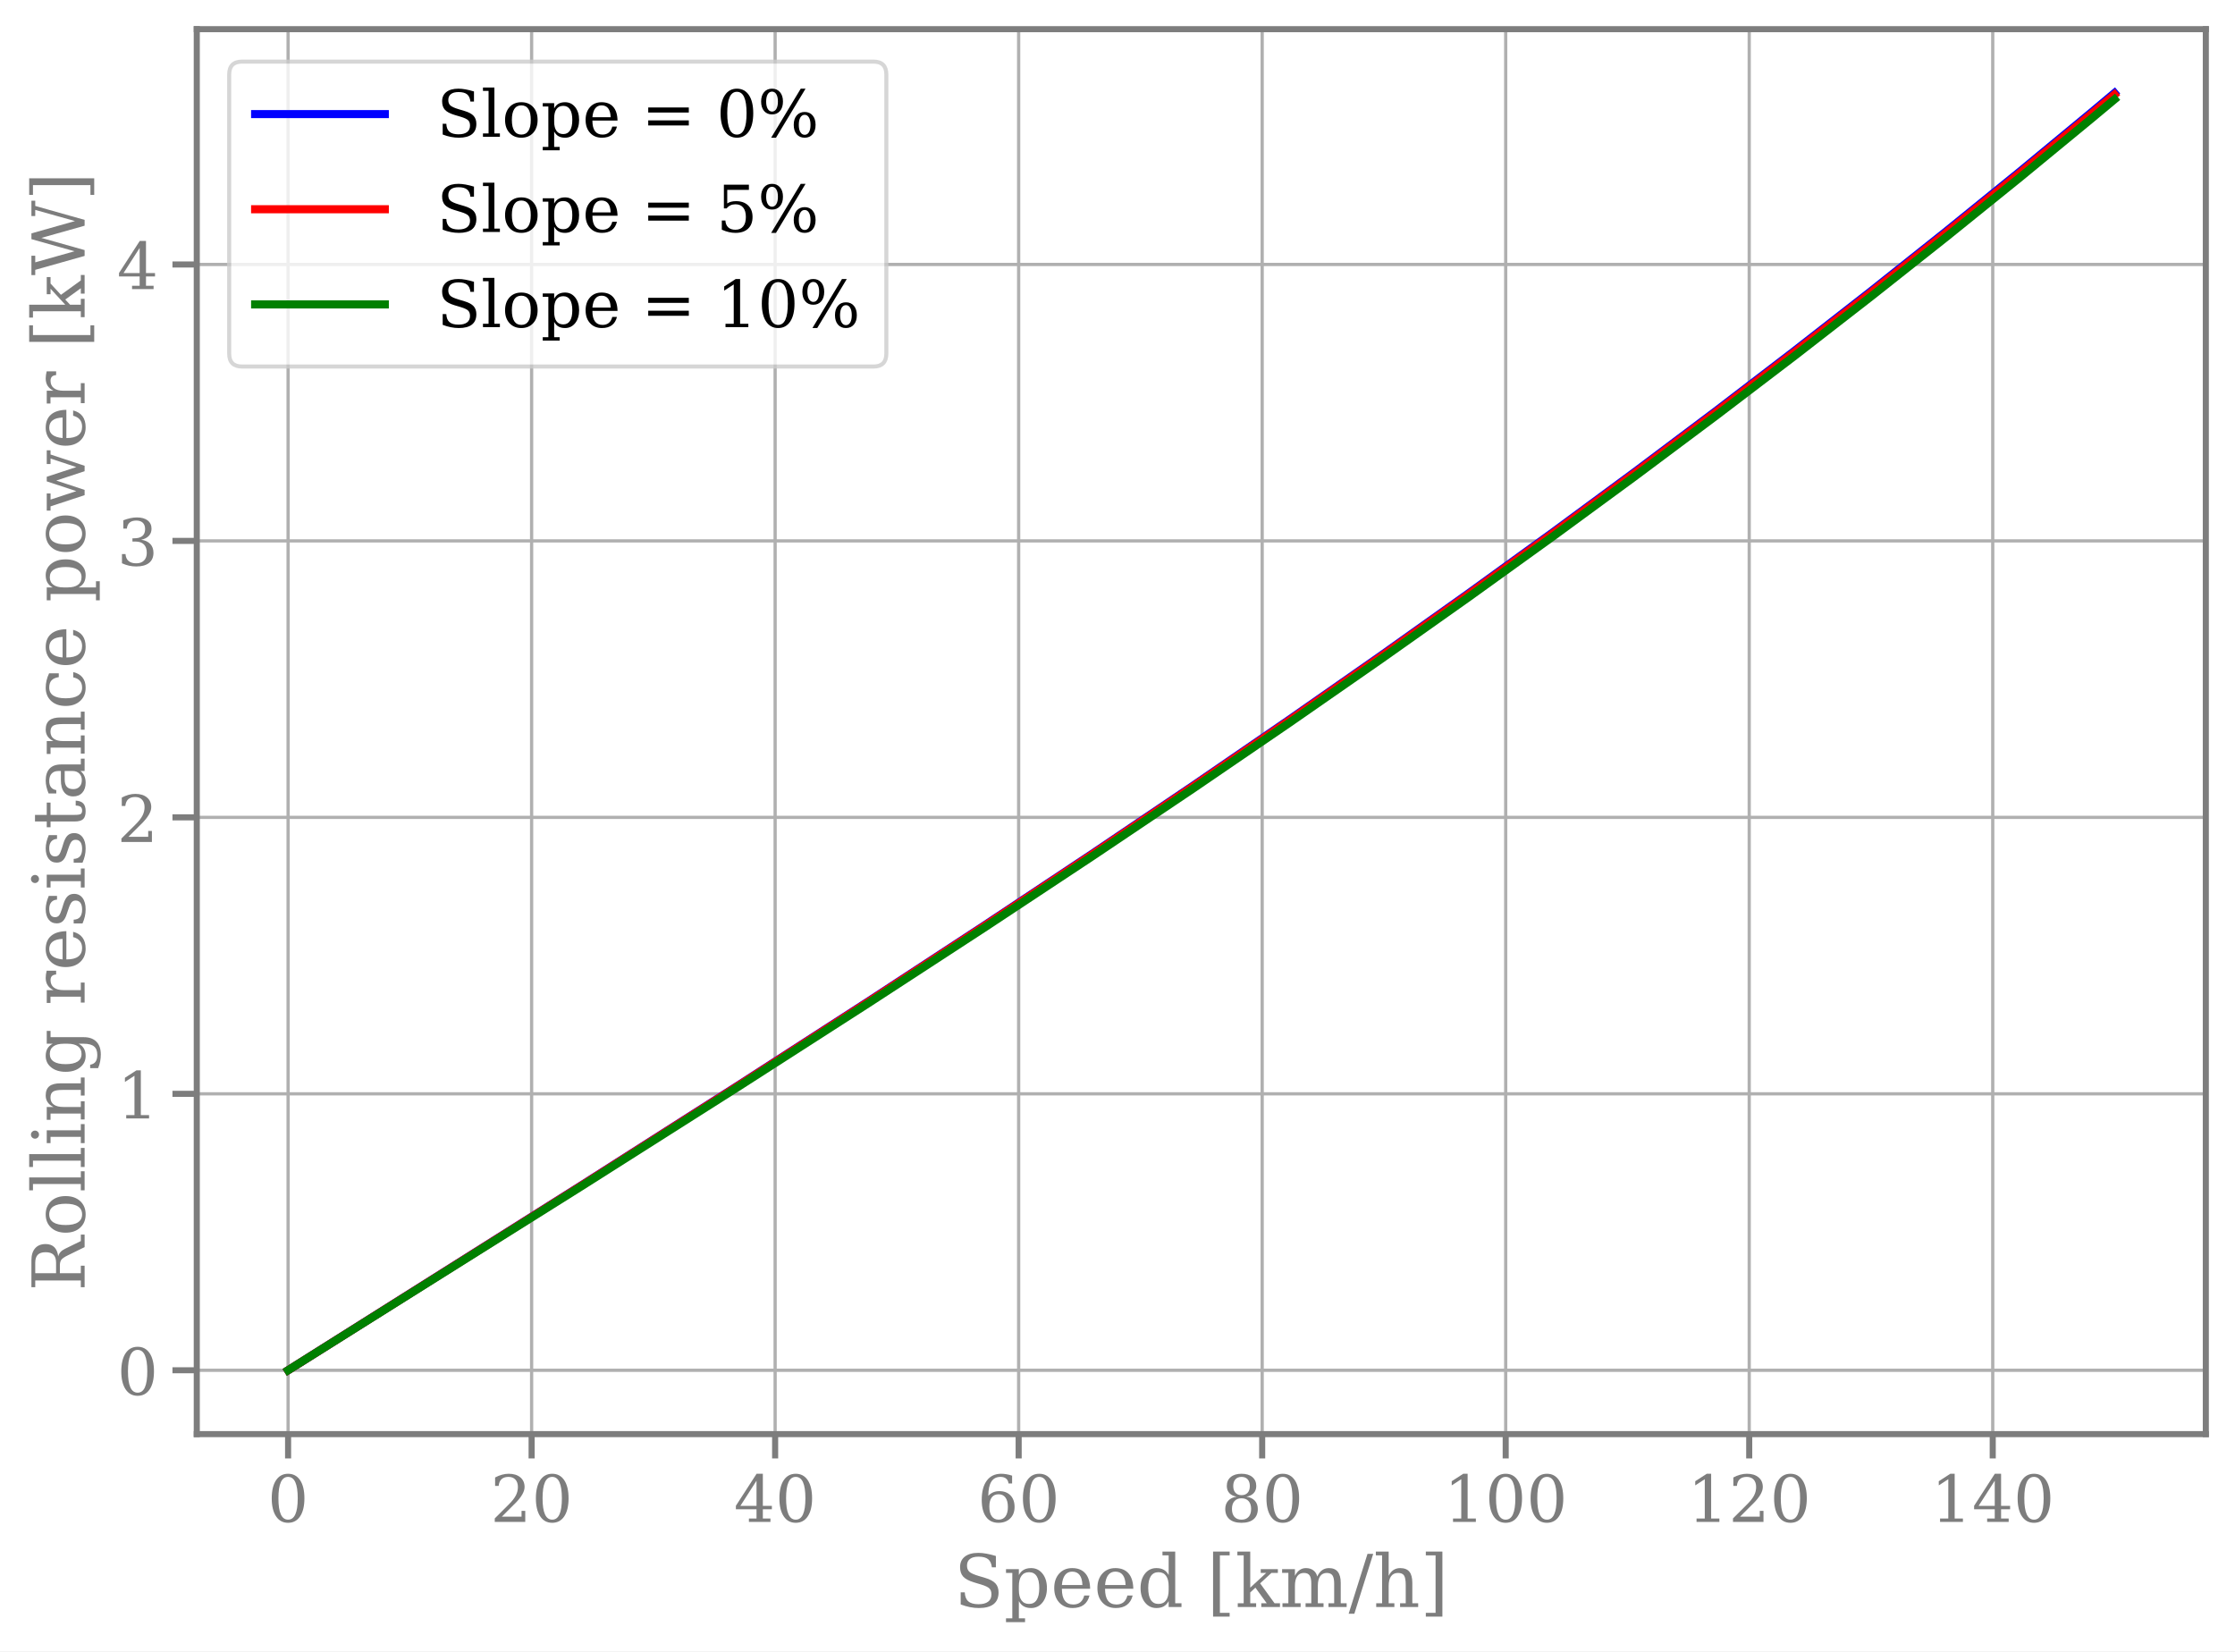
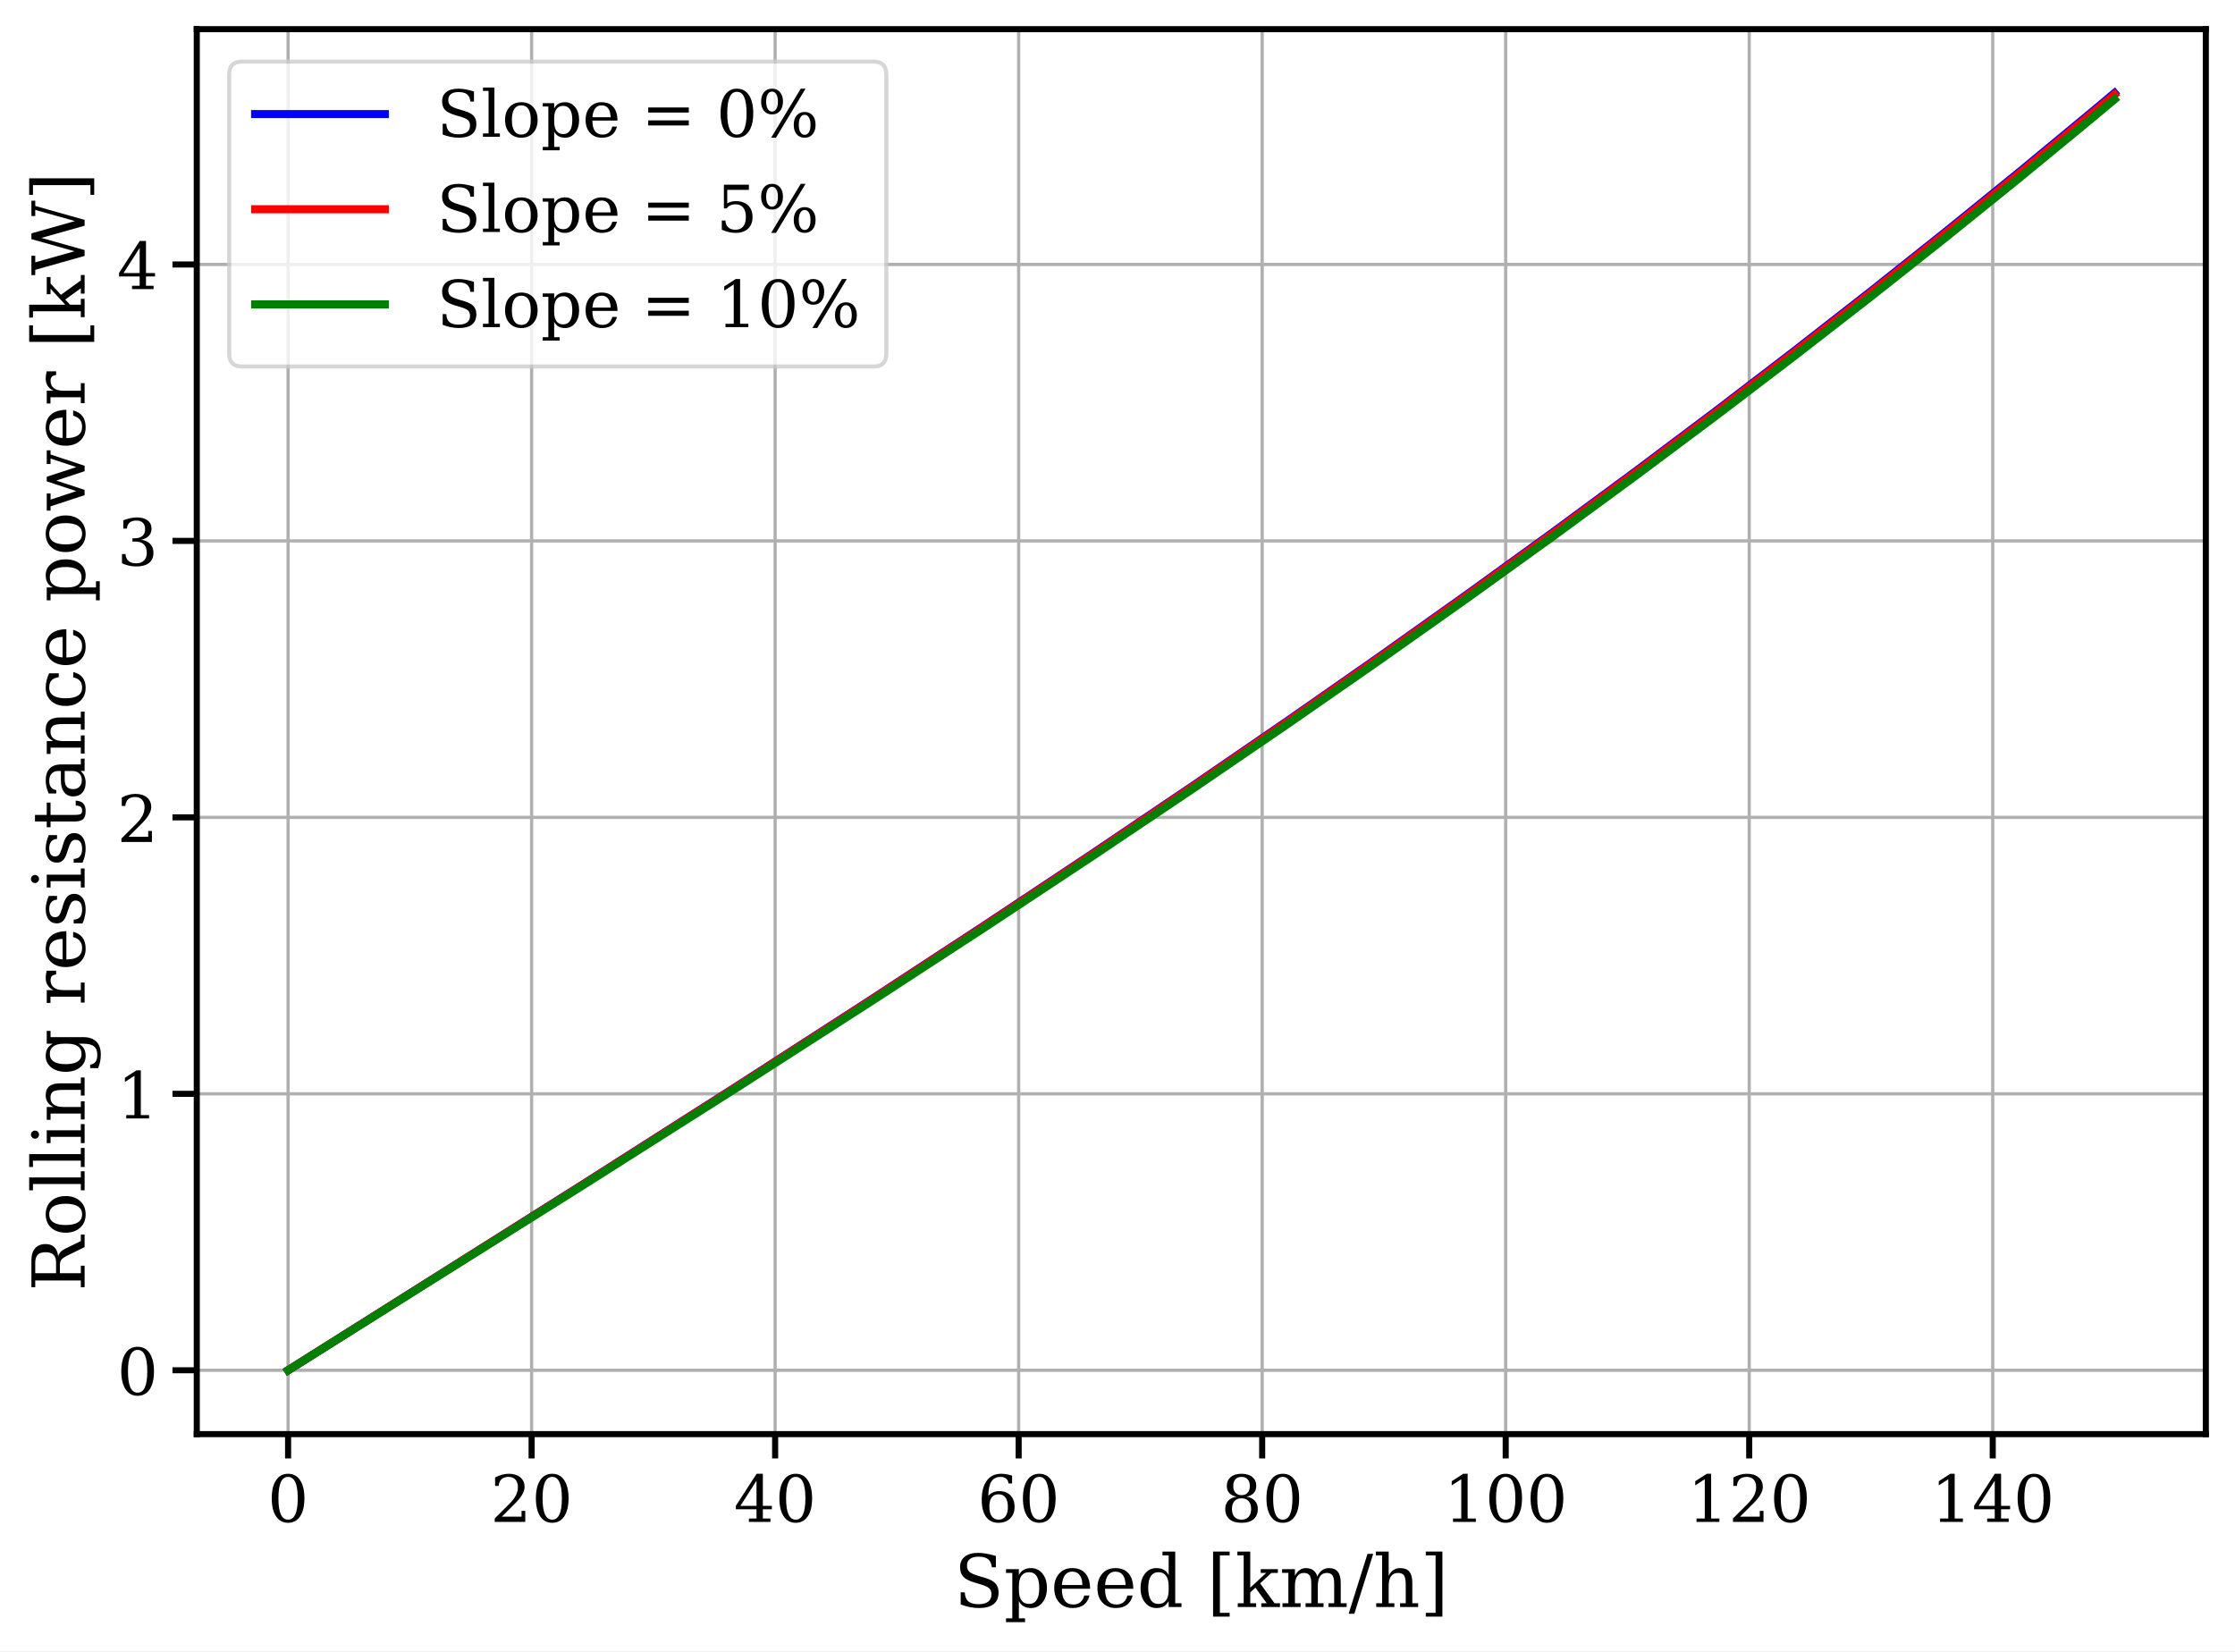
<svg xmlns="http://www.w3.org/2000/svg" xmlns:xlink="http://www.w3.org/1999/xlink" width="551.52pt" height="407.52pt" viewBox="0 0 551.52 407.52" version="1.1">
  <defs>
    <style type="text/css">*{stroke-linejoin: round; stroke-linecap: butt}</style>
  </defs>
  <g id="figure_1">
    <g id="patch_1">
      <path d="M 0 407.52  L 551.52 407.52  L 551.52 0  L 0 0  z " style="fill: #ffffff" />
    </g>
    <g id="axes_1">
      <g id="patch_2">
        <path d="M 48.557 353.914  L 544.32 353.914  L 544.32 7.2  L 48.557 7.2  z " style="fill: #ffffff" />
      </g>
      <g id="matplotlib.axis_1">
        <g id="xtick_1">
          <g id="line2d_1">
-             <path d="M 71.091 353.914  L 71.091 7.2  " clip-path="url(#p2e5e65f299)" style="fill: none; stroke: #b0b0b0; stroke-width: 0.8; stroke-linecap: square" />
+             <path d="M 71.091 353.914  L 71.091 7.2  " clip-path="url(#pf5b704a8f8)" style="fill: none; stroke: #b0b0b0; stroke-width: 0.8; stroke-linecap: square" />
          </g>
          <g id="line2d_2">
            <defs>
-               <path id="m62988f7a03" d="M 0 0  L 0 6  " style="stroke: #7d7d7d; stroke-width: 1.5" />
-             </defs>
-             <g>
-               <use xlink:href="#m62988f7a03" x="71.091" y="353.914" style="fill: #7d7d7d; stroke: #7d7d7d; stroke-width: 1.5" />
+               <path id="m8bac723328" d="M 0 0  L 0 6  " style="stroke: #000000; stroke-width: 1.5" />
+             </defs>
+             <g>
+               <use xlink:href="#m8bac723328" x="71.091" y="353.914" style="stroke: #000000; stroke-width: 1.5" />
            </g>
          </g>
          <g id="text_1">
-             <g style="fill: #7d7d7d" transform="translate(66.00126 375.5719)scale(0.16 -0.16)">
+             <g transform="translate(66.00126 375.5719)scale(0.16 -0.16)">
              <defs>
                <path id="DejaVuSerif-30" d="M 2034 219  Q 2513 219 2750 744  Q 2988 1269 2988 2328  Q 2988 3391 2750 3916  Q 2513 4441 2034 4441  Q 1556 4441 1318 3916  Q 1081 3391 1081 2328  Q 1081 1269 1318 744  Q 1556 219 2034 219  z M 2034 -91  Q 1275 -91 848 546  Q 422 1184 422 2328  Q 422 3475 848 4112  Q 1275 4750 2034 4750  Q 2797 4750 3222 4112  Q 3647 3475 3647 2328  Q 3647 1184 3222 546  Q 2797 -91 2034 -91  z " transform="scale(0.015625)" />
              </defs>
              <use xlink:href="#DejaVuSerif-30" />
            </g>
          </g>
        </g>
        <g id="xtick_2">
          <g id="line2d_3">
-             <path d="M 131.184 353.914  L 131.184 7.2  " clip-path="url(#p2e5e65f299)" style="fill: none; stroke: #b0b0b0; stroke-width: 0.8; stroke-linecap: square" />
+             <path d="M 131.184 353.914  L 131.184 7.2  " clip-path="url(#pf5b704a8f8)" style="fill: none; stroke: #b0b0b0; stroke-width: 0.8; stroke-linecap: square" />
          </g>
          <g id="line2d_4">
            <g>
-               <use xlink:href="#m62988f7a03" x="131.184" y="353.914" style="fill: #7d7d7d; stroke: #7d7d7d; stroke-width: 1.5" />
+               <use xlink:href="#m8bac723328" x="131.184" y="353.914" style="stroke: #000000; stroke-width: 1.5" />
            </g>
          </g>
          <g id="text_2">
-             <g style="fill: #7d7d7d" transform="translate(121.0038 375.5719)scale(0.16 -0.16)">
+             <g transform="translate(121.0038 375.5719)scale(0.16 -0.16)">
              <defs>
                <path id="DejaVuSerif-32" d="M 819 3553  L 469 3553  L 469 4384  Q 803 4563 1142 4656  Q 1481 4750 1806 4750  Q 2534 4750 2956 4397  Q 3378 4044 3378 3438  Q 3378 2753 2422 1800  Q 2347 1728 2309 1691  L 1131 513  L 3078 513  L 3078 1088  L 3444 1088  L 3444 0  L 434 0  L 434 341  L 1850 1753  Q 2319 2222 2519 2614  Q 2719 3006 2719 3438  Q 2719 3909 2473 4175  Q 2228 4441 1797 4441  Q 1350 4441 1106 4219  Q 863 3997 819 3553  z " transform="scale(0.015625)" />
              </defs>
              <use xlink:href="#DejaVuSerif-32" />
              <use xlink:href="#DejaVuSerif-30" x="63.623" />
            </g>
          </g>
        </g>
        <g id="xtick_3">
          <g id="line2d_5">
-             <path d="M 191.276 353.914  L 191.276 7.2  " clip-path="url(#p2e5e65f299)" style="fill: none; stroke: #b0b0b0; stroke-width: 0.8; stroke-linecap: square" />
+             <path d="M 191.276 353.914  L 191.276 7.2  " clip-path="url(#pf5b704a8f8)" style="fill: none; stroke: #b0b0b0; stroke-width: 0.8; stroke-linecap: square" />
          </g>
          <g id="line2d_6">
            <g>
-               <use xlink:href="#m62988f7a03" x="191.276" y="353.914" style="fill: #7d7d7d; stroke: #7d7d7d; stroke-width: 1.5" />
+               <use xlink:href="#m8bac723328" x="191.276" y="353.914" style="stroke: #000000; stroke-width: 1.5" />
            </g>
          </g>
          <g id="text_3">
-             <g style="fill: #7d7d7d" transform="translate(181.0963 375.5719)scale(0.16 -0.16)">
+             <g transform="translate(181.0963 375.5719)scale(0.16 -0.16)">
              <defs>
                <path id="DejaVuSerif-34" d="M 2234 1581  L 2234 4063  L 641 1581  L 2234 1581  z M 3609 0  L 1484 0  L 1484 331  L 2234 331  L 2234 1247  L 197 1247  L 197 1588  L 2241 4750  L 2859 4750  L 2859 1581  L 3750 1581  L 3750 1247  L 2859 1247  L 2859 331  L 3609 331  L 3609 0  z " transform="scale(0.015625)" />
              </defs>
              <use xlink:href="#DejaVuSerif-34" />
              <use xlink:href="#DejaVuSerif-30" x="63.623" />
            </g>
          </g>
        </g>
        <g id="xtick_4">
          <g id="line2d_7">
-             <path d="M 251.369 353.914  L 251.369 7.2  " clip-path="url(#p2e5e65f299)" style="fill: none; stroke: #b0b0b0; stroke-width: 0.8; stroke-linecap: square" />
+             <path d="M 251.369 353.914  L 251.369 7.2  " clip-path="url(#pf5b704a8f8)" style="fill: none; stroke: #b0b0b0; stroke-width: 0.8; stroke-linecap: square" />
          </g>
          <g id="line2d_8">
            <g>
-               <use xlink:href="#m62988f7a03" x="251.369" y="353.914" style="fill: #7d7d7d; stroke: #7d7d7d; stroke-width: 1.5" />
+               <use xlink:href="#m8bac723328" x="251.369" y="353.914" style="stroke: #000000; stroke-width: 1.5" />
            </g>
          </g>
          <g id="text_4">
-             <g style="fill: #7d7d7d" transform="translate(241.1889 375.5719)scale(0.16 -0.16)">
+             <g transform="translate(241.1889 375.5719)scale(0.16 -0.16)">
              <defs>
                <path id="DejaVuSerif-36" d="M 2094 219  Q 2534 219 2771 542  Q 3009 866 3009 1472  Q 3009 2078 2771 2401  Q 2534 2725 2094 2725  Q 1647 2725 1412 2412  Q 1178 2100 1178 1509  Q 1178 888 1415 553  Q 1653 219 2094 219  z M 1075 2569  Q 1288 2803 1556 2918  Q 1825 3034 2163 3034  Q 2859 3034 3264 2615  Q 3669 2197 3669 1472  Q 3669 763 3233 336  Q 2797 -91 2069 -91  Q 1278 -91 853 498  Q 428 1088 428 2181  Q 428 3406 931 4078  Q 1434 4750 2350 4750  Q 2597 4750 2869 4703  Q 3141 4656 3425 4563  L 3425 3794  L 3072 3794  Q 3034 4109 2831 4275  Q 2628 4441 2284 4441  Q 1678 4441 1381 3981  Q 1084 3522 1075 2569  z " transform="scale(0.015625)" />
              </defs>
              <use xlink:href="#DejaVuSerif-36" />
              <use xlink:href="#DejaVuSerif-30" x="63.623" />
            </g>
          </g>
        </g>
        <g id="xtick_5">
          <g id="line2d_9">
-             <path d="M 311.461 353.914  L 311.461 7.2  " clip-path="url(#p2e5e65f299)" style="fill: none; stroke: #b0b0b0; stroke-width: 0.8; stroke-linecap: square" />
+             <path d="M 311.461 353.914  L 311.461 7.2  " clip-path="url(#pf5b704a8f8)" style="fill: none; stroke: #b0b0b0; stroke-width: 0.8; stroke-linecap: square" />
          </g>
          <g id="line2d_10">
            <g>
-               <use xlink:href="#m62988f7a03" x="311.461" y="353.914" style="fill: #7d7d7d; stroke: #7d7d7d; stroke-width: 1.5" />
+               <use xlink:href="#m8bac723328" x="311.461" y="353.914" style="stroke: #000000; stroke-width: 1.5" />
            </g>
          </g>
          <g id="text_5">
-             <g style="fill: #7d7d7d" transform="translate(301.2814 375.5719)scale(0.16 -0.16)">
+             <g transform="translate(301.2814 375.5719)scale(0.16 -0.16)">
              <defs>
                <path id="DejaVuSerif-38" d="M 2981 1275  Q 2981 1775 2732 2051  Q 2484 2328 2034 2328  Q 1584 2328 1336 2051  Q 1088 1775 1088 1275  Q 1088 772 1336 495  Q 1584 219 2034 219  Q 2484 219 2732 495  Q 2981 772 2981 1275  z M 2853 3541  Q 2853 3966 2637 4203  Q 2422 4441 2034 4441  Q 1650 4441 1433 4203  Q 1216 3966 1216 3541  Q 1216 3113 1433 2875  Q 1650 2638 2034 2638  Q 2422 2638 2637 2875  Q 2853 3113 2853 3541  z M 2516 2484  Q 3047 2413 3344 2092  Q 3641 1772 3641 1275  Q 3641 619 3225 264  Q 2809 -91 2034 -91  Q 1263 -91 845 264  Q 428 619 428 1275  Q 428 1772 725 2092  Q 1022 2413 1556 2484  Q 1084 2569 832 2842  Q 581 3116 581 3541  Q 581 4103 968 4426  Q 1356 4750 2034 4750  Q 2713 4750 3100 4426  Q 3488 4103 3488 3541  Q 3488 3116 3236 2842  Q 2984 2569 2516 2484  z " transform="scale(0.015625)" />
              </defs>
              <use xlink:href="#DejaVuSerif-38" />
              <use xlink:href="#DejaVuSerif-30" x="63.623" />
            </g>
          </g>
        </g>
        <g id="xtick_6">
          <g id="line2d_11">
-             <path d="M 371.554 353.914  L 371.554 7.2  " clip-path="url(#p2e5e65f299)" style="fill: none; stroke: #b0b0b0; stroke-width: 0.8; stroke-linecap: square" />
+             <path d="M 371.554 353.914  L 371.554 7.2  " clip-path="url(#pf5b704a8f8)" style="fill: none; stroke: #b0b0b0; stroke-width: 0.8; stroke-linecap: square" />
          </g>
          <g id="line2d_12">
            <g>
-               <use xlink:href="#m62988f7a03" x="371.554" y="353.914" style="fill: #7d7d7d; stroke: #7d7d7d; stroke-width: 1.5" />
+               <use xlink:href="#m8bac723328" x="371.554" y="353.914" style="stroke: #000000; stroke-width: 1.5" />
            </g>
          </g>
          <g id="text_6">
-             <g style="fill: #7d7d7d" transform="translate(356.284 375.5719)scale(0.16 -0.16)">
+             <g transform="translate(356.284 375.5719)scale(0.16 -0.16)">
              <defs>
                <path id="DejaVuSerif-31" d="M 909 0  L 909 331  L 1722 331  L 1722 4213  L 781 3603  L 781 4013  L 1919 4750  L 2350 4750  L 2350 331  L 3163 331  L 3163 0  L 909 0  z " transform="scale(0.015625)" />
              </defs>
              <use xlink:href="#DejaVuSerif-31" />
              <use xlink:href="#DejaVuSerif-30" x="63.623" />
              <use xlink:href="#DejaVuSerif-30" x="127.246" />
            </g>
          </g>
        </g>
        <g id="xtick_7">
          <g id="line2d_13">
-             <path d="M 431.646 353.914  L 431.646 7.2  " clip-path="url(#p2e5e65f299)" style="fill: none; stroke: #b0b0b0; stroke-width: 0.8; stroke-linecap: square" />
+             <path d="M 431.646 353.914  L 431.646 7.2  " clip-path="url(#pf5b704a8f8)" style="fill: none; stroke: #b0b0b0; stroke-width: 0.8; stroke-linecap: square" />
          </g>
          <g id="line2d_14">
            <g>
-               <use xlink:href="#m62988f7a03" x="431.646" y="353.914" style="fill: #7d7d7d; stroke: #7d7d7d; stroke-width: 1.5" />
+               <use xlink:href="#m8bac723328" x="431.646" y="353.914" style="stroke: #000000; stroke-width: 1.5" />
            </g>
          </g>
          <g id="text_7">
-             <g style="fill: #7d7d7d" transform="translate(416.3765 375.5719)scale(0.16 -0.16)">
+             <g transform="translate(416.3765 375.5719)scale(0.16 -0.16)">
              <use xlink:href="#DejaVuSerif-31" />
              <use xlink:href="#DejaVuSerif-32" x="63.623" />
              <use xlink:href="#DejaVuSerif-30" x="127.246" />
            </g>
          </g>
        </g>
        <g id="xtick_8">
          <g id="line2d_15">
-             <path d="M 491.739 353.914  L 491.739 7.2  " clip-path="url(#p2e5e65f299)" style="fill: none; stroke: #b0b0b0; stroke-width: 0.8; stroke-linecap: square" />
+             <path d="M 491.739 353.914  L 491.739 7.2  " clip-path="url(#pf5b704a8f8)" style="fill: none; stroke: #b0b0b0; stroke-width: 0.8; stroke-linecap: square" />
          </g>
          <g id="line2d_16">
            <g>
-               <use xlink:href="#m62988f7a03" x="491.739" y="353.914" style="fill: #7d7d7d; stroke: #7d7d7d; stroke-width: 1.5" />
+               <use xlink:href="#m8bac723328" x="491.739" y="353.914" style="stroke: #000000; stroke-width: 1.5" />
            </g>
          </g>
          <g id="text_8">
-             <g style="fill: #7d7d7d" transform="translate(476.469 375.5719)scale(0.16 -0.16)">
+             <g transform="translate(476.469 375.5719)scale(0.16 -0.16)">
              <use xlink:href="#DejaVuSerif-31" />
              <use xlink:href="#DejaVuSerif-34" x="63.623" />
              <use xlink:href="#DejaVuSerif-30" x="127.246" />
            </g>
          </g>
        </g>
        <g id="text_9">
-           <g style="fill: #7d7d7d" transform="translate(235.3972 396.5766)scale(0.18 -0.18)">
+           <g transform="translate(235.3972 396.5766)scale(0.18 -0.18)">
            <defs>
              <path id="DejaVuSerif-53" d="M 594 225  L 594 1288  L 953 1284  Q 969 753 1261 498  Q 1553 244 2150 244  Q 2706 244 2998 464  Q 3291 684 3291 1106  Q 3291 1444 3114 1625  Q 2938 1806 2369 1978  L 1753 2163  Q 1084 2366 811 2669  Q 538 2972 538 3500  Q 538 4094 959 4422  Q 1381 4750 2144 4750  Q 2469 4750 2856 4679  Q 3244 4609 3681 4475  L 3681 3481  L 3328 3481  Q 3275 3975 2998 4195  Q 2722 4416 2156 4416  Q 1663 4416 1405 4214  Q 1147 4013 1147 3628  Q 1147 3294 1340 3103  Q 1534 2913 2163 2725  L 2741 2553  Q 3375 2363 3645 2067  Q 3916 1772 3916 1275  Q 3916 597 3481 253  Q 3047 -91 2188 -91  Q 1803 -91 1404 -12  Q 1006 66 594 225  z " transform="scale(0.015625)" />
              <path id="DejaVuSerif-70" d="M 1313 1825  L 1313 1497  Q 1313 897 1542 583  Q 1772 269 2209 269  Q 2650 269 2876 622  Q 3103 975 3103 1663  Q 3103 2353 2876 2703  Q 2650 3053 2209 3053  Q 1772 3053 1542 2737  Q 1313 2422 1313 1825  z M 738 2988  L 184 2988  L 184 3322  L 1313 3322  L 1313 2803  Q 1481 3116 1742 3264  Q 2003 3413 2388 3413  Q 3000 3413 3387 2928  Q 3775 2444 3775 1663  Q 3775 881 3387 395  Q 3000 -91 2388 -91  Q 2003 -91 1742 57  Q 1481 206 1313 519  L 1313 -997  L 1856 -997  L 1856 -1331  L 184 -1331  L 184 -997  L 738 -997  L 738 2988  z " transform="scale(0.015625)" />
              <path id="DejaVuSerif-65" d="M 3469 1600  L 991 1600  L 991 1575  Q 991 903 1244 561  Q 1497 219 1991 219  Q 2369 219 2611 417  Q 2853 616 2950 1006  L 3413 1006  Q 3275 459 2904 184  Q 2534 -91 1931 -91  Q 1203 -91 761 389  Q 319 869 319 1663  Q 319 2450 753 2931  Q 1188 3413 1894 3413  Q 2647 3413 3050 2948  Q 3453 2484 3469 1600  z M 2791 1931  Q 2772 2513 2545 2808  Q 2319 3103 1894 3103  Q 1497 3103 1269 2806  Q 1041 2509 991 1931  L 2791 1931  z " transform="scale(0.015625)" />
              <path id="DejaVuSerif-64" d="M 3359 331  L 3909 331  L 3909 0  L 2784 0  L 2784 519  Q 2616 206 2355 57  Q 2094 -91 1709 -91  Q 1097 -91 708 395  Q 319 881 319 1663  Q 319 2444 706 2928  Q 1094 3413 1709 3413  Q 2094 3413 2355 3264  Q 2616 3116 2784 2803  L 2784 4531  L 2241 4531  L 2241 4863  L 3359 4863  L 3359 331  z M 2784 1497  L 2784 1825  Q 2784 2422 2554 2737  Q 2325 3053 1888 3053  Q 1444 3053 1217 2703  Q 991 2353 991 1663  Q 991 975 1217 622  Q 1444 269 1888 269  Q 2325 269 2554 583  Q 2784 897 2784 1497  z " transform="scale(0.015625)" />
              <path id="DejaVuSerif-20" transform="scale(0.015625)" />
              <path id="DejaVuSerif-5b" d="M 550 4863  L 2003 4863  L 2003 4531  L 1147 4531  L 1147 -513  L 2003 -513  L 2003 -844  L 550 -844  L 550 4863  z " transform="scale(0.015625)" />
              <path id="DejaVuSerif-6b" d="M 1831 0  L 219 0  L 219 331  L 738 331  L 738 4531  L 184 4531  L 184 4863  L 1313 4863  L 1313 1697  L 2713 2988  L 2234 2988  L 2234 3322  L 3738 3322  L 3738 2988  L 3169 2988  L 2181 2075  L 3444 331  L 3922 331  L 3922 0  L 2284 0  L 2284 331  L 2759 331  L 1766 1697  L 1313 1275  L 1313 331  L 1831 331  L 1831 0  z " transform="scale(0.015625)" />
              <path id="DejaVuSerif-6d" d="M 3316 2675  Q 3481 3041 3739 3227  Q 3997 3413 4341 3413  Q 4863 3413 5119 3089  Q 5375 2766 5375 2113  L 5375 331  L 5894 331  L 5894 0  L 4300 0  L 4300 331  L 4800 331  L 4800 2047  Q 4800 2556 4650 2772  Q 4500 2988 4153 2988  Q 3769 2988 3567 2697  Q 3366 2406 3366 1850  L 3366 331  L 3866 331  L 3866 0  L 2291 0  L 2291 331  L 2791 331  L 2791 2069  Q 2791 2566 2641 2777  Q 2491 2988 2144 2988  Q 1759 2988 1557 2697  Q 1356 2406 1356 1850  L 1356 331  L 1856 331  L 1856 0  L 263 0  L 263 331  L 781 331  L 781 2994  L 231 2994  L 231 3322  L 1356 3322  L 1356 2731  Q 1516 3063 1762 3238  Q 2009 3413 2322 3413  Q 2709 3413 2968 3220  Q 3228 3028 3316 2675  z " transform="scale(0.015625)" />
              <path id="DejaVuSerif-2f" d="M 1656 4666  L 2156 4666  L 500 -594  L 0 -594  L 1656 4666  z " transform="scale(0.015625)" />
              <path id="DejaVuSerif-68" d="M 263 0  L 263 331  L 781 331  L 781 4531  L 231 4531  L 231 4863  L 1356 4863  L 1356 2731  Q 1516 3069 1770 3241  Q 2025 3413 2363 3413  Q 2913 3413 3172 3097  Q 3431 2781 3431 2113  L 3431 331  L 3944 331  L 3944 0  L 2356 0  L 2356 331  L 2853 331  L 2853 1931  Q 2853 2541 2704 2764  Q 2556 2988 2175 2988  Q 1775 2988 1565 2697  Q 1356 2406 1356 1850  L 1356 331  L 1856 331  L 1856 0  L 263 0  z " transform="scale(0.015625)" />
              <path id="DejaVuSerif-5d" d="M 1947 4863  L 1947 -844  L 494 -844  L 494 -513  L 1350 -513  L 1350 4531  L 494 4531  L 494 4863  L 1947 4863  z " transform="scale(0.015625)" />
            </defs>
            <use xlink:href="#DejaVuSerif-53" />
            <use xlink:href="#DejaVuSerif-70" x="68.506" />
            <use xlink:href="#DejaVuSerif-65" x="132.52" />
            <use xlink:href="#DejaVuSerif-65" x="191.699" />
            <use xlink:href="#DejaVuSerif-64" x="250.879" />
            <use xlink:href="#DejaVuSerif-20" x="314.893" />
            <use xlink:href="#DejaVuSerif-5b" x="346.68" />
            <use xlink:href="#DejaVuSerif-6b" x="385.693" />
            <use xlink:href="#DejaVuSerif-6d" x="446.289" />
            <use xlink:href="#DejaVuSerif-2f" x="541.113" />
            <use xlink:href="#DejaVuSerif-68" x="574.805" />
            <use xlink:href="#DejaVuSerif-5d" x="639.209" />
          </g>
        </g>
      </g>
      <g id="matplotlib.axis_2">
        <g id="ytick_1">
          <g id="line2d_17">
-             <path d="M 48.557 338.155  L 544.32 338.155  " clip-path="url(#p2e5e65f299)" style="fill: none; stroke: #b0b0b0; stroke-width: 0.8; stroke-linecap: square" />
+             <path d="M 48.557 338.155  L 544.32 338.155  " clip-path="url(#pf5b704a8f8)" style="fill: none; stroke: #b0b0b0; stroke-width: 0.8; stroke-linecap: square" />
          </g>
          <g id="line2d_18">
            <defs>
-               <path id="m0e86fd43c8" d="M 0 0  L -6 0  " style="stroke: #7d7d7d; stroke-width: 1.5" />
-             </defs>
-             <g>
-               <use xlink:href="#m0e86fd43c8" x="48.557" y="338.155" style="fill: #7d7d7d; stroke: #7d7d7d; stroke-width: 1.5" />
+               <path id="mf533cea1d4" d="M 0 0  L -6 0  " style="stroke: #000000; stroke-width: 1.5" />
+             </defs>
+             <g>
+               <use xlink:href="#mf533cea1d4" x="48.557" y="338.155" style="stroke: #000000; stroke-width: 1.5" />
            </g>
          </g>
          <g id="text_10">
-             <g style="fill: #7d7d7d" transform="translate(28.87656 344.2334)scale(0.16 -0.16)">
+             <g transform="translate(28.87656 344.2334)scale(0.16 -0.16)">
              <use xlink:href="#DejaVuSerif-30" />
            </g>
          </g>
        </g>
        <g id="ytick_2">
          <g id="line2d_19">
-             <path d="M 48.557 269.932  L 544.32 269.932  " clip-path="url(#p2e5e65f299)" style="fill: none; stroke: #b0b0b0; stroke-width: 0.8; stroke-linecap: square" />
+             <path d="M 48.557 269.932  L 544.32 269.932  " clip-path="url(#pf5b704a8f8)" style="fill: none; stroke: #b0b0b0; stroke-width: 0.8; stroke-linecap: square" />
          </g>
          <g id="line2d_20">
            <g>
-               <use xlink:href="#m0e86fd43c8" x="48.557" y="269.932" style="fill: #7d7d7d; stroke: #7d7d7d; stroke-width: 1.5" />
+               <use xlink:href="#mf533cea1d4" x="48.557" y="269.932" style="stroke: #000000; stroke-width: 1.5" />
            </g>
          </g>
          <g id="text_11">
-             <g style="fill: #7d7d7d" transform="translate(28.87656 276.0109)scale(0.16 -0.16)">
+             <g transform="translate(28.87656 276.0109)scale(0.16 -0.16)">
              <use xlink:href="#DejaVuSerif-31" />
            </g>
          </g>
        </g>
        <g id="ytick_3">
          <g id="line2d_21">
-             <path d="M 48.557 201.71  L 544.32 201.71  " clip-path="url(#p2e5e65f299)" style="fill: none; stroke: #b0b0b0; stroke-width: 0.8; stroke-linecap: square" />
+             <path d="M 48.557 201.71  L 544.32 201.71  " clip-path="url(#pf5b704a8f8)" style="fill: none; stroke: #b0b0b0; stroke-width: 0.8; stroke-linecap: square" />
          </g>
          <g id="line2d_22">
            <g>
-               <use xlink:href="#m0e86fd43c8" x="48.557" y="201.71" style="fill: #7d7d7d; stroke: #7d7d7d; stroke-width: 1.5" />
+               <use xlink:href="#mf533cea1d4" x="48.557" y="201.71" style="stroke: #000000; stroke-width: 1.5" />
            </g>
          </g>
          <g id="text_12">
-             <g style="fill: #7d7d7d" transform="translate(28.87656 207.7884)scale(0.16 -0.16)">
+             <g transform="translate(28.87656 207.7884)scale(0.16 -0.16)">
              <use xlink:href="#DejaVuSerif-32" />
            </g>
          </g>
        </g>
        <g id="ytick_4">
          <g id="line2d_23">
-             <path d="M 48.557 133.487  L 544.32 133.487  " clip-path="url(#p2e5e65f299)" style="fill: none; stroke: #b0b0b0; stroke-width: 0.8; stroke-linecap: square" />
+             <path d="M 48.557 133.487  L 544.32 133.487  " clip-path="url(#pf5b704a8f8)" style="fill: none; stroke: #b0b0b0; stroke-width: 0.8; stroke-linecap: square" />
          </g>
          <g id="line2d_24">
            <g>
-               <use xlink:href="#m0e86fd43c8" x="48.557" y="133.487" style="fill: #7d7d7d; stroke: #7d7d7d; stroke-width: 1.5" />
+               <use xlink:href="#mf533cea1d4" x="48.557" y="133.487" style="stroke: #000000; stroke-width: 1.5" />
            </g>
          </g>
          <g id="text_13">
-             <g style="fill: #7d7d7d" transform="translate(28.87656 139.5659)scale(0.16 -0.16)">
+             <g transform="translate(28.87656 139.5659)scale(0.16 -0.16)">
              <defs>
                <path id="DejaVuSerif-33" d="M 622 4469  Q 988 4606 1323 4678  Q 1659 4750 1953 4750  Q 2638 4750 3022 4454  Q 3406 4159 3406 3634  Q 3406 3213 3140 2930  Q 2875 2647 2388 2547  Q 2963 2466 3280 2130  Q 3597 1794 3597 1259  Q 3597 606 3158 257  Q 2719 -91 1894 -91  Q 1528 -91 1179 -12  Q 831 66 488 225  L 488 1131  L 838 1131  Q 869 681 1141 450  Q 1413 219 1906 219  Q 2384 219 2661 495  Q 2938 772 2938 1253  Q 2938 1803 2653 2086  Q 2369 2369 1819 2369  L 1522 2369  L 1522 2688  L 1678 2688  Q 2225 2688 2498 2914  Q 2772 3141 2772 3597  Q 2772 4006 2547 4223  Q 2322 4441 1900 4441  Q 1478 4441 1245 4241  Q 1013 4041 972 3647  L 622 3647  L 622 4469  z " transform="scale(0.015625)" />
              </defs>
              <use xlink:href="#DejaVuSerif-33" />
            </g>
          </g>
        </g>
        <g id="ytick_5">
          <g id="line2d_25">
-             <path d="M 48.557 65.265  L 544.32 65.265  " clip-path="url(#p2e5e65f299)" style="fill: none; stroke: #b0b0b0; stroke-width: 0.8; stroke-linecap: square" />
+             <path d="M 48.557 65.265  L 544.32 65.265  " clip-path="url(#pf5b704a8f8)" style="fill: none; stroke: #b0b0b0; stroke-width: 0.8; stroke-linecap: square" />
          </g>
          <g id="line2d_26">
            <g>
-               <use xlink:href="#m0e86fd43c8" x="48.557" y="65.265" style="fill: #7d7d7d; stroke: #7d7d7d; stroke-width: 1.5" />
+               <use xlink:href="#mf533cea1d4" x="48.557" y="65.265" style="stroke: #000000; stroke-width: 1.5" />
            </g>
          </g>
          <g id="text_14">
-             <g style="fill: #7d7d7d" transform="translate(28.87656 71.34336)scale(0.16 -0.16)">
+             <g transform="translate(28.87656 71.34336)scale(0.16 -0.16)">
              <use xlink:href="#DejaVuSerif-34" />
            </g>
          </g>
        </g>
        <g id="text_15">
-           <g style="fill: #7d7d7d" transform="translate(20.87719 318.6552)rotate(-90)scale(0.18 -0.18)">
+           <g transform="translate(20.87719 318.6552)rotate(-90)scale(0.18 -0.18)">
            <defs>
              <path id="DejaVuSerif-52" d="M 3066 2316  Q 3284 2256 3442 2114  Q 3600 1972 3725 1716  L 4403 331  L 4972 331  L 4972 0  L 3872 0  L 3144 1484  Q 2934 1916 2759 2042  Q 2584 2169 2278 2169  L 1581 2169  L 1581 331  L 2241 331  L 2241 0  L 353 0  L 353 331  L 947 331  L 947 4331  L 353 4331  L 353 4666  L 2719 4666  Q 3400 4666 3770 4341  Q 4141 4016 4141 3419  Q 4141 2938 3870 2661  Q 3600 2384 3066 2316  z M 1581 2503  L 2503 2503  Q 2975 2503 3200 2726  Q 3425 2950 3425 3419  Q 3425 3888 3200 4109  Q 2975 4331 2503 4331  L 1581 4331  L 1581 2503  z " transform="scale(0.015625)" />
              <path id="DejaVuSerif-6f" d="M 1925 219  Q 2388 219 2623 584  Q 2859 950 2859 1663  Q 2859 2375 2623 2739  Q 2388 3103 1925 3103  Q 1463 3103 1227 2739  Q 991 2375 991 1663  Q 991 950 1228 584  Q 1466 219 1925 219  z M 1925 -91  Q 1200 -91 759 389  Q 319 869 319 1663  Q 319 2456 758 2934  Q 1197 3413 1925 3413  Q 2653 3413 3092 2934  Q 3531 2456 3531 1663  Q 3531 869 3092 389  Q 2653 -91 1925 -91  z " transform="scale(0.015625)" />
              <path id="DejaVuSerif-6c" d="M 1313 331  L 1856 331  L 1856 0  L 184 0  L 184 331  L 738 331  L 738 4531  L 184 4531  L 184 4863  L 1313 4863  L 1313 331  z " transform="scale(0.015625)" />
              <path id="DejaVuSerif-69" d="M 622 4353  Q 622 4497 726 4603  Q 831 4709 978 4709  Q 1122 4709 1226 4603  Q 1331 4497 1331 4353  Q 1331 4206 1228 4103  Q 1125 4000 978 4000  Q 831 4000 726 4103  Q 622 4206 622 4353  z M 1356 331  L 1900 331  L 1900 0  L 231 0  L 231 331  L 781 331  L 781 2988  L 231 2988  L 231 3322  L 1356 3322  L 1356 331  z " transform="scale(0.015625)" />
              <path id="DejaVuSerif-6e" d="M 263 0  L 263 331  L 781 331  L 781 2988  L 231 2988  L 231 3322  L 1356 3322  L 1356 2731  Q 1516 3069 1770 3241  Q 2025 3413 2363 3413  Q 2913 3413 3172 3097  Q 3431 2781 3431 2113  L 3431 331  L 3944 331  L 3944 0  L 2356 0  L 2356 331  L 2853 331  L 2853 1931  Q 2853 2541 2703 2767  Q 2553 2994 2175 2994  Q 1775 2994 1565 2701  Q 1356 2409 1356 1850  L 1356 331  L 1856 331  L 1856 0  L 263 0  z " transform="scale(0.015625)" />
              <path id="DejaVuSerif-67" d="M 3359 2988  L 3359 72  Q 3359 -644 2965 -1033  Q 2572 -1422 1844 -1422  Q 1516 -1422 1216 -1362  Q 916 -1303 641 -1184  L 641 -488  L 941 -488  Q 997 -813 1206 -963  Q 1416 -1113 1806 -1113  Q 2313 -1113 2548 -827  Q 2784 -541 2784 72  L 2784 519  Q 2616 206 2355 57  Q 2094 -91 1709 -91  Q 1097 -91 708 395  Q 319 881 319 1663  Q 319 2444 706 2928  Q 1094 3413 1709 3413  Q 2094 3413 2355 3264  Q 2616 3116 2784 2803  L 2784 3322  L 3909 3322  L 3909 2988  L 3359 2988  z M 2784 1825  Q 2784 2422 2554 2737  Q 2325 3053 1888 3053  Q 1444 3053 1217 2703  Q 991 2353 991 1663  Q 991 975 1217 622  Q 1444 269 1888 269  Q 2325 269 2554 583  Q 2784 897 2784 1497  L 2784 1825  z " transform="scale(0.015625)" />
              <path id="DejaVuSerif-72" d="M 3059 3328  L 3059 2497  L 2728 2497  Q 2713 2744 2591 2866  Q 2469 2988 2234 2988  Q 1809 2988 1582 2694  Q 1356 2400 1356 1850  L 1356 331  L 2022 331  L 2022 0  L 263 0  L 263 331  L 781 331  L 781 2994  L 231 2994  L 231 3322  L 1356 3322  L 1356 2731  Q 1525 3078 1790 3245  Q 2056 3413 2438 3413  Q 2578 3413 2733 3391  Q 2888 3369 3059 3328  z " transform="scale(0.015625)" />
              <path id="DejaVuSerif-73" d="M 359 184  L 359 959  L 691 959  Q 703 588 923 403  Q 1144 219 1575 219  Q 1963 219 2166 364  Q 2369 509 2369 788  Q 2369 1006 2220 1140  Q 2072 1275 1594 1428  L 1178 1569  Q 750 1706 558 1912  Q 366 2119 366 2438  Q 366 2894 700 3153  Q 1034 3413 1625 3413  Q 1888 3413 2178 3344  Q 2469 3275 2778 3144  L 2778 2419  L 2447 2419  Q 2434 2741 2221 2922  Q 2009 3103 1644 3103  Q 1281 3103 1095 2975  Q 909 2847 909 2591  Q 909 2381 1050 2254  Q 1191 2128 1613 1997  L 2069 1856  Q 2541 1709 2748 1489  Q 2956 1269 2956 922  Q 2956 450 2595 179  Q 2234 -91 1600 -91  Q 1278 -91 972 -22  Q 666 47 359 184  z " transform="scale(0.015625)" />
              <path id="DejaVuSerif-74" d="M 691 2988  L 184 2988  L 184 3322  L 691 3322  L 691 4353  L 1269 4353  L 1269 3322  L 2350 3322  L 2350 2988  L 1269 2988  L 1269 878  Q 1269 456 1350 337  Q 1431 219 1650 219  Q 1875 219 1978 351  Q 2081 484 2088 781  L 2522 781  Q 2497 328 2275 118  Q 2053 -91 1600 -91  Q 1103 -91 897 129  Q 691 350 691 878  L 691 2988  z " transform="scale(0.015625)" />
              <path id="DejaVuSerif-61" d="M 2547 1044  L 2547 1747  L 1806 1747  Q 1378 1747 1168 1562  Q 959 1378 959 997  Q 959 650 1171 447  Q 1384 244 1747 244  Q 2106 244 2326 466  Q 2547 688 2547 1044  z M 3122 2075  L 3122 331  L 3634 331  L 3634 0  L 2547 0  L 2547 359  Q 2356 128 2106 18  Q 1856 -91 1522 -91  Q 969 -91 644 203  Q 319 497 319 997  Q 319 1513 691 1797  Q 1063 2081 1741 2081  L 2547 2081  L 2547 2309  Q 2547 2688 2317 2895  Q 2088 3103 1672 3103  Q 1328 3103 1125 2947  Q 922 2791 872 2484  L 575 2484  L 575 3156  Q 875 3284 1158 3348  Q 1441 3413 1709 3413  Q 2400 3413 2761 3070  Q 3122 2728 3122 2075  z " transform="scale(0.015625)" />
              <path id="DejaVuSerif-63" d="M 3291 997  Q 3169 466 2822 187  Q 2475 -91 1925 -91  Q 1200 -91 759 389  Q 319 869 319 1663  Q 319 2459 759 2936  Q 1200 3413 1925 3413  Q 2241 3413 2553 3339  Q 2866 3266 3181 3116  L 3181 2266  L 2847 2266  Q 2781 2703 2561 2903  Q 2341 3103 1931 3103  Q 1466 3103 1228 2742  Q 991 2381 991 1663  Q 991 944 1227 581  Q 1463 219 1931 219  Q 2303 219 2525 412  Q 2747 606 2828 997  L 3291 997  z " transform="scale(0.015625)" />
              <path id="DejaVuSerif-77" d="M 3072 3322  L 3922 728  L 4672 2988  L 4191 2988  L 4191 3322  L 5394 3322  L 5394 2988  L 5025 2988  L 4038 0  L 3559 0  L 2741 2484  L 1919 0  L 1459 0  L 475 2988  L 103 2988  L 103 3322  L 1606 3322  L 1606 2988  L 1069 2988  L 1813 728  L 2669 3322  L 3072 3322  z " transform="scale(0.015625)" />
              <path id="DejaVuSerif-57" d="M 4878 0  L 4366 0  L 3297 3794  L 2228 0  L 1716 0  L 494 4331  L 31 4331  L 31 4666  L 1734 4666  L 1734 4331  L 1153 4331  L 2125 884  L 3188 4666  L 3694 4666  L 4775 844  L 5753 4331  L 5216 4331  L 5216 4666  L 6559 4666  L 6559 4331  L 6100 4331  L 4878 0  z " transform="scale(0.015625)" />
            </defs>
            <use xlink:href="#DejaVuSerif-52" />
            <use xlink:href="#DejaVuSerif-6f" x="75.293" />
            <use xlink:href="#DejaVuSerif-6c" x="135.498" />
            <use xlink:href="#DejaVuSerif-6c" x="167.48" />
            <use xlink:href="#DejaVuSerif-69" x="199.463" />
            <use xlink:href="#DejaVuSerif-6e" x="231.445" />
            <use xlink:href="#DejaVuSerif-67" x="295.85" />
            <use xlink:href="#DejaVuSerif-20" x="359.863" />
            <use xlink:href="#DejaVuSerif-72" x="391.65" />
            <use xlink:href="#DejaVuSerif-65" x="439.453" />
            <use xlink:href="#DejaVuSerif-73" x="498.633" />
            <use xlink:href="#DejaVuSerif-69" x="549.951" />
            <use xlink:href="#DejaVuSerif-73" x="581.934" />
            <use xlink:href="#DejaVuSerif-74" x="633.252" />
            <use xlink:href="#DejaVuSerif-61" x="673.438" />
            <use xlink:href="#DejaVuSerif-6e" x="733.057" />
            <use xlink:href="#DejaVuSerif-63" x="797.461" />
            <use xlink:href="#DejaVuSerif-65" x="853.467" />
            <use xlink:href="#DejaVuSerif-20" x="912.646" />
            <use xlink:href="#DejaVuSerif-70" x="944.434" />
            <use xlink:href="#DejaVuSerif-6f" x="1008.447" />
            <use xlink:href="#DejaVuSerif-77" x="1068.652" />
            <use xlink:href="#DejaVuSerif-65" x="1154.248" />
            <use xlink:href="#DejaVuSerif-72" x="1213.428" />
            <use xlink:href="#DejaVuSerif-20" x="1261.23" />
            <use xlink:href="#DejaVuSerif-5b" x="1293.018" />
            <use xlink:href="#DejaVuSerif-6b" x="1332.031" />
            <use xlink:href="#DejaVuSerif-57" x="1392.627" />
            <use xlink:href="#DejaVuSerif-5d" x="1495.41" />
          </g>
        </g>
      </g>
      <g id="line2d_27">
-         <path d="M 71.091 338.155  L 143.327 292.613  L 181.798 268.088  L 214.061 247.262  L 242.884 228.395  L 269.454 210.74  L 294.363 193.924  L 317.967 177.722  L 340.503 161.985  L 362.21 146.558  L 383.165 131.393  L 403.488 116.413  L 423.257 101.565  L 442.551 86.797  L 461.411 72.083  L 479.875 57.397  L 498.023 42.678  L 515.855 27.93  L 521.785 22.96  L 521.785 22.96  " clip-path="url(#p2e5e65f299)" style="fill: none; stroke: #0000ff; stroke-width: 2; stroke-linecap: square" />
+         <path d="M 71.091 338.155  L 143.327 292.613  L 181.798 268.088  L 214.061 247.262  L 242.884 228.395  L 269.454 210.74  L 294.363 193.924  L 317.967 177.722  L 340.503 161.985  L 362.21 146.558  L 383.165 131.393  L 403.488 116.413  L 423.257 101.565  L 442.551 86.797  L 461.411 72.083  L 479.875 57.397  L 498.023 42.678  L 515.855 27.93  L 521.785 22.96  L 521.785 22.96  " clip-path="url(#pf5b704a8f8)" style="fill: none; stroke: #0000ff; stroke-width: 2; stroke-linecap: square" />
      </g>
      <g id="line2d_28">
-         <path d="M 71.091 338.155  L 143.327 292.67  L 181.837 268.151  L 214.1 247.35  L 242.924 228.506  L 269.493 210.873  L 294.402 194.077  L 318.006 177.895  L 340.582 162.149  L 362.289 146.74  L 383.244 131.593  L 403.567 116.631  L 423.336 101.801  L 442.63 87.05  L 461.49 72.353  L 479.994 57.652  L 498.142 42.95  L 515.973 28.218  L 521.785 23.353  L 521.785 23.353  " clip-path="url(#p2e5e65f299)" style="fill: none; stroke: #ff0000; stroke-width: 2; stroke-linecap: square" />
+         <path d="M 71.091 338.155  L 143.327 292.67  L 181.837 268.151  L 214.1 247.35  L 242.924 228.506  L 269.493 210.873  L 294.402 194.077  L 318.006 177.895  L 340.582 162.149  L 362.289 146.74  L 383.244 131.593  L 403.567 116.631  L 423.336 101.801  L 442.63 87.05  L 461.49 72.353  L 479.994 57.652  L 498.142 42.95  L 515.973 28.218  L 521.785 23.353  L 521.785 23.353  " clip-path="url(#pf5b704a8f8)" style="fill: none; stroke: #ff0000; stroke-width: 2; stroke-linecap: square" />
      </g>
      <g id="line2d_29">
-         <path d="M 71.091 338.155  L 143.406 292.79  L 181.916 268.36  L 214.219 247.611  L 243.082 228.81  L 269.651 211.241  L 294.56 194.506  L 318.204 178.355  L 340.78 162.665  L 362.487 147.311  L 383.481 132.189  L 403.843 117.25  L 423.652 102.441  L 442.986 87.71  L 461.885 73.032  L 480.389 58.379  L 498.537 43.725  L 516.369 29.042  L 521.785 24.524  L 521.785 24.524  " clip-path="url(#p2e5e65f299)" style="fill: none; stroke: #008000; stroke-width: 2; stroke-linecap: square" />
+         <path d="M 71.091 338.155  L 143.406 292.79  L 181.916 268.36  L 214.219 247.611  L 243.082 228.81  L 269.651 211.241  L 294.56 194.506  L 318.204 178.355  L 340.78 162.665  L 362.487 147.311  L 383.481 132.189  L 403.843 117.25  L 423.652 102.441  L 442.986 87.71  L 461.885 73.032  L 480.389 58.379  L 498.537 43.725  L 516.369 29.042  L 521.785 24.524  L 521.785 24.524  " clip-path="url(#pf5b704a8f8)" style="fill: none; stroke: #008000; stroke-width: 2; stroke-linecap: square" />
      </g>
      <g id="patch_3">
-         <path d="M 48.557 353.914  L 48.557 7.2  " style="fill: none; stroke: #7d7d7d; stroke-width: 1.5; stroke-linejoin: miter; stroke-linecap: square" />
+         <path d="M 48.557 353.914  L 48.557 7.2  " style="fill: none; stroke: #000000; stroke-width: 1.5; stroke-linejoin: miter; stroke-linecap: square" />
      </g>
      <g id="patch_4">
-         <path d="M 544.32 353.914  L 544.32 7.2  " style="fill: none; stroke: #7d7d7d; stroke-width: 1.5; stroke-linejoin: miter; stroke-linecap: square" />
+         <path d="M 544.32 353.914  L 544.32 7.2  " style="fill: none; stroke: #000000; stroke-width: 1.5; stroke-linejoin: miter; stroke-linecap: square" />
      </g>
      <g id="patch_5">
-         <path d="M 48.557 353.914  L 544.32 353.914  " style="fill: none; stroke: #7d7d7d; stroke-width: 1.5; stroke-linejoin: miter; stroke-linecap: square" />
+         <path d="M 48.557 353.914  L 544.32 353.914  " style="fill: none; stroke: #000000; stroke-width: 1.5; stroke-linejoin: miter; stroke-linecap: square" />
      </g>
      <g id="patch_6">
-         <path d="M 48.557 7.2  L 544.32 7.2  " style="fill: none; stroke: #7d7d7d; stroke-width: 1.5; stroke-linejoin: miter; stroke-linecap: square" />
+         <path d="M 48.557 7.2  L 544.32 7.2  " style="fill: none; stroke: #000000; stroke-width: 1.5; stroke-linejoin: miter; stroke-linecap: square" />
      </g>
      <g id="legend_1">
        <g id="patch_7">
          <path d="M 59.757 90.455  L 215.519 90.455  Q 218.719 90.455 218.719 87.255  L 218.719 18.4  Q 218.719 15.2 215.519 15.2  L 59.757 15.2  Q 56.557 15.2 56.557 18.4  L 56.557 87.255  Q 56.557 90.455 59.757 90.455  z " style="fill: #ffffff; opacity: 0.8; stroke: #cccccc; stroke-linejoin: miter" />
        </g>
        <g id="line2d_30">
          <path d="M 62.957 28.157  L 78.957 28.157  L 94.957 28.157  " style="fill: none; stroke: #0000ff; stroke-width: 2; stroke-linecap: square" />
        </g>
        <g id="text_16">
          <g transform="translate(107.7566 33.7575)scale(0.16 -0.16)">
            <defs>
              <path id="DejaVuSerif-3d" d="M 678 2894  L 4684 2894  L 4684 2394  L 678 2394  L 678 2894  z M 678 1619  L 4684 1619  L 4684 1119  L 678 1119  L 678 1619  z " transform="scale(0.015625)" />
              <path id="DejaVuSerif-25" d="M 1434 4459  Q 1159 4459 1004 4200  Q 850 3941 850 3475  Q 850 3016 1008 2753  Q 1166 2491 1434 2491  Q 1700 2491 1854 2752  Q 2009 3013 2009 3475  Q 2009 3938 1854 4198  Q 1700 4459 1434 4459  z M 4653 2169  Q 4381 2169 4226 1906  Q 4072 1644 4072 1178  Q 4072 719 4228 458  Q 4384 197 4653 197  Q 4922 197 5075 458  Q 5228 719 5228 1178  Q 5228 1641 5073 1905  Q 4919 2169 4653 2169  z M 4653 2450  Q 5147 2450 5437 2106  Q 5728 1763 5728 1178  Q 5728 594 5436 251  Q 5144 -91 4653 -91  Q 4153 -91 3862 251  Q 3572 594 3572 1178  Q 3572 1766 3864 2108  Q 4156 2450 4653 2450  z M 4263 4750  L 4738 4750  L 1819 -91  L 1344 -91  L 4263 4750  z M 1428 4750  Q 1922 4750 2215 4408  Q 2509 4066 2509 3481  Q 2509 2891 2217 2550  Q 1925 2209 1428 2209  Q 931 2209 642 2551  Q 353 2894 353 3481  Q 353 4063 643 4406  Q 934 4750 1428 4750  z " transform="scale(0.015625)" />
            </defs>
            <use xlink:href="#DejaVuSerif-53" />
            <use xlink:href="#DejaVuSerif-6c" x="68.506" />
            <use xlink:href="#DejaVuSerif-6f" x="100.488" />
            <use xlink:href="#DejaVuSerif-70" x="160.693" />
            <use xlink:href="#DejaVuSerif-65" x="224.707" />
            <use xlink:href="#DejaVuSerif-20" x="283.887" />
            <use xlink:href="#DejaVuSerif-3d" x="315.674" />
            <use xlink:href="#DejaVuSerif-20" x="399.463" />
            <use xlink:href="#DejaVuSerif-30" x="431.25" />
            <use xlink:href="#DejaVuSerif-25" x="494.873" />
          </g>
        </g>
        <g id="line2d_31">
          <path d="M 62.957 51.642  L 78.957 51.642  L 94.957 51.642  " style="fill: none; stroke: #ff0000; stroke-width: 2; stroke-linecap: square" />
        </g>
        <g id="text_17">
          <g transform="translate(107.7566 57.2425)scale(0.16 -0.16)">
            <defs>
              <path id="DejaVuSerif-35" d="M 3219 4666  L 3219 4153  L 1081 4153  L 1081 2816  Q 1244 2928 1461 2984  Q 1678 3041 1947 3041  Q 2703 3041 3140 2622  Q 3578 2203 3578 1478  Q 3578 738 3136 323  Q 2694 -91 1894 -91  Q 1572 -91 1234 -12  Q 897 66 544 225  L 544 1131  L 897 1131  Q 925 688 1179 453  Q 1434 219 1894 219  Q 2388 219 2653 544  Q 2919 869 2919 1478  Q 2919 2084 2655 2407  Q 2391 2731 1894 2731  Q 1613 2731 1398 2631  Q 1184 2531 1019 2322  L 750 2322  L 750 4666  L 3219 4666  z " transform="scale(0.015625)" />
            </defs>
            <use xlink:href="#DejaVuSerif-53" />
            <use xlink:href="#DejaVuSerif-6c" x="68.506" />
            <use xlink:href="#DejaVuSerif-6f" x="100.488" />
            <use xlink:href="#DejaVuSerif-70" x="160.693" />
            <use xlink:href="#DejaVuSerif-65" x="224.707" />
            <use xlink:href="#DejaVuSerif-20" x="283.887" />
            <use xlink:href="#DejaVuSerif-3d" x="315.674" />
            <use xlink:href="#DejaVuSerif-20" x="399.463" />
            <use xlink:href="#DejaVuSerif-35" x="431.25" />
            <use xlink:href="#DejaVuSerif-25" x="494.873" />
          </g>
        </g>
        <g id="line2d_32">
          <path d="M 62.957 75.127  L 78.957 75.127  L 94.957 75.127  " style="fill: none; stroke: #008000; stroke-width: 2; stroke-linecap: square" />
        </g>
        <g id="text_18">
          <g transform="translate(107.7566 80.7275)scale(0.16 -0.16)">
            <use xlink:href="#DejaVuSerif-53" />
            <use xlink:href="#DejaVuSerif-6c" x="68.506" />
            <use xlink:href="#DejaVuSerif-6f" x="100.488" />
            <use xlink:href="#DejaVuSerif-70" x="160.693" />
            <use xlink:href="#DejaVuSerif-65" x="224.707" />
            <use xlink:href="#DejaVuSerif-20" x="283.887" />
            <use xlink:href="#DejaVuSerif-3d" x="315.674" />
            <use xlink:href="#DejaVuSerif-20" x="399.463" />
            <use xlink:href="#DejaVuSerif-31" x="431.25" />
            <use xlink:href="#DejaVuSerif-30" x="494.873" />
            <use xlink:href="#DejaVuSerif-25" x="558.496" />
          </g>
        </g>
      </g>
    </g>
  </g>
  <defs>
-     <clipPath id="p2e5e65f299">
+     <clipPath id="pf5b704a8f8">
      <rect x="48.557" y="7.2" width="495.763" height="346.714" />
    </clipPath>
  </defs>
</svg>
